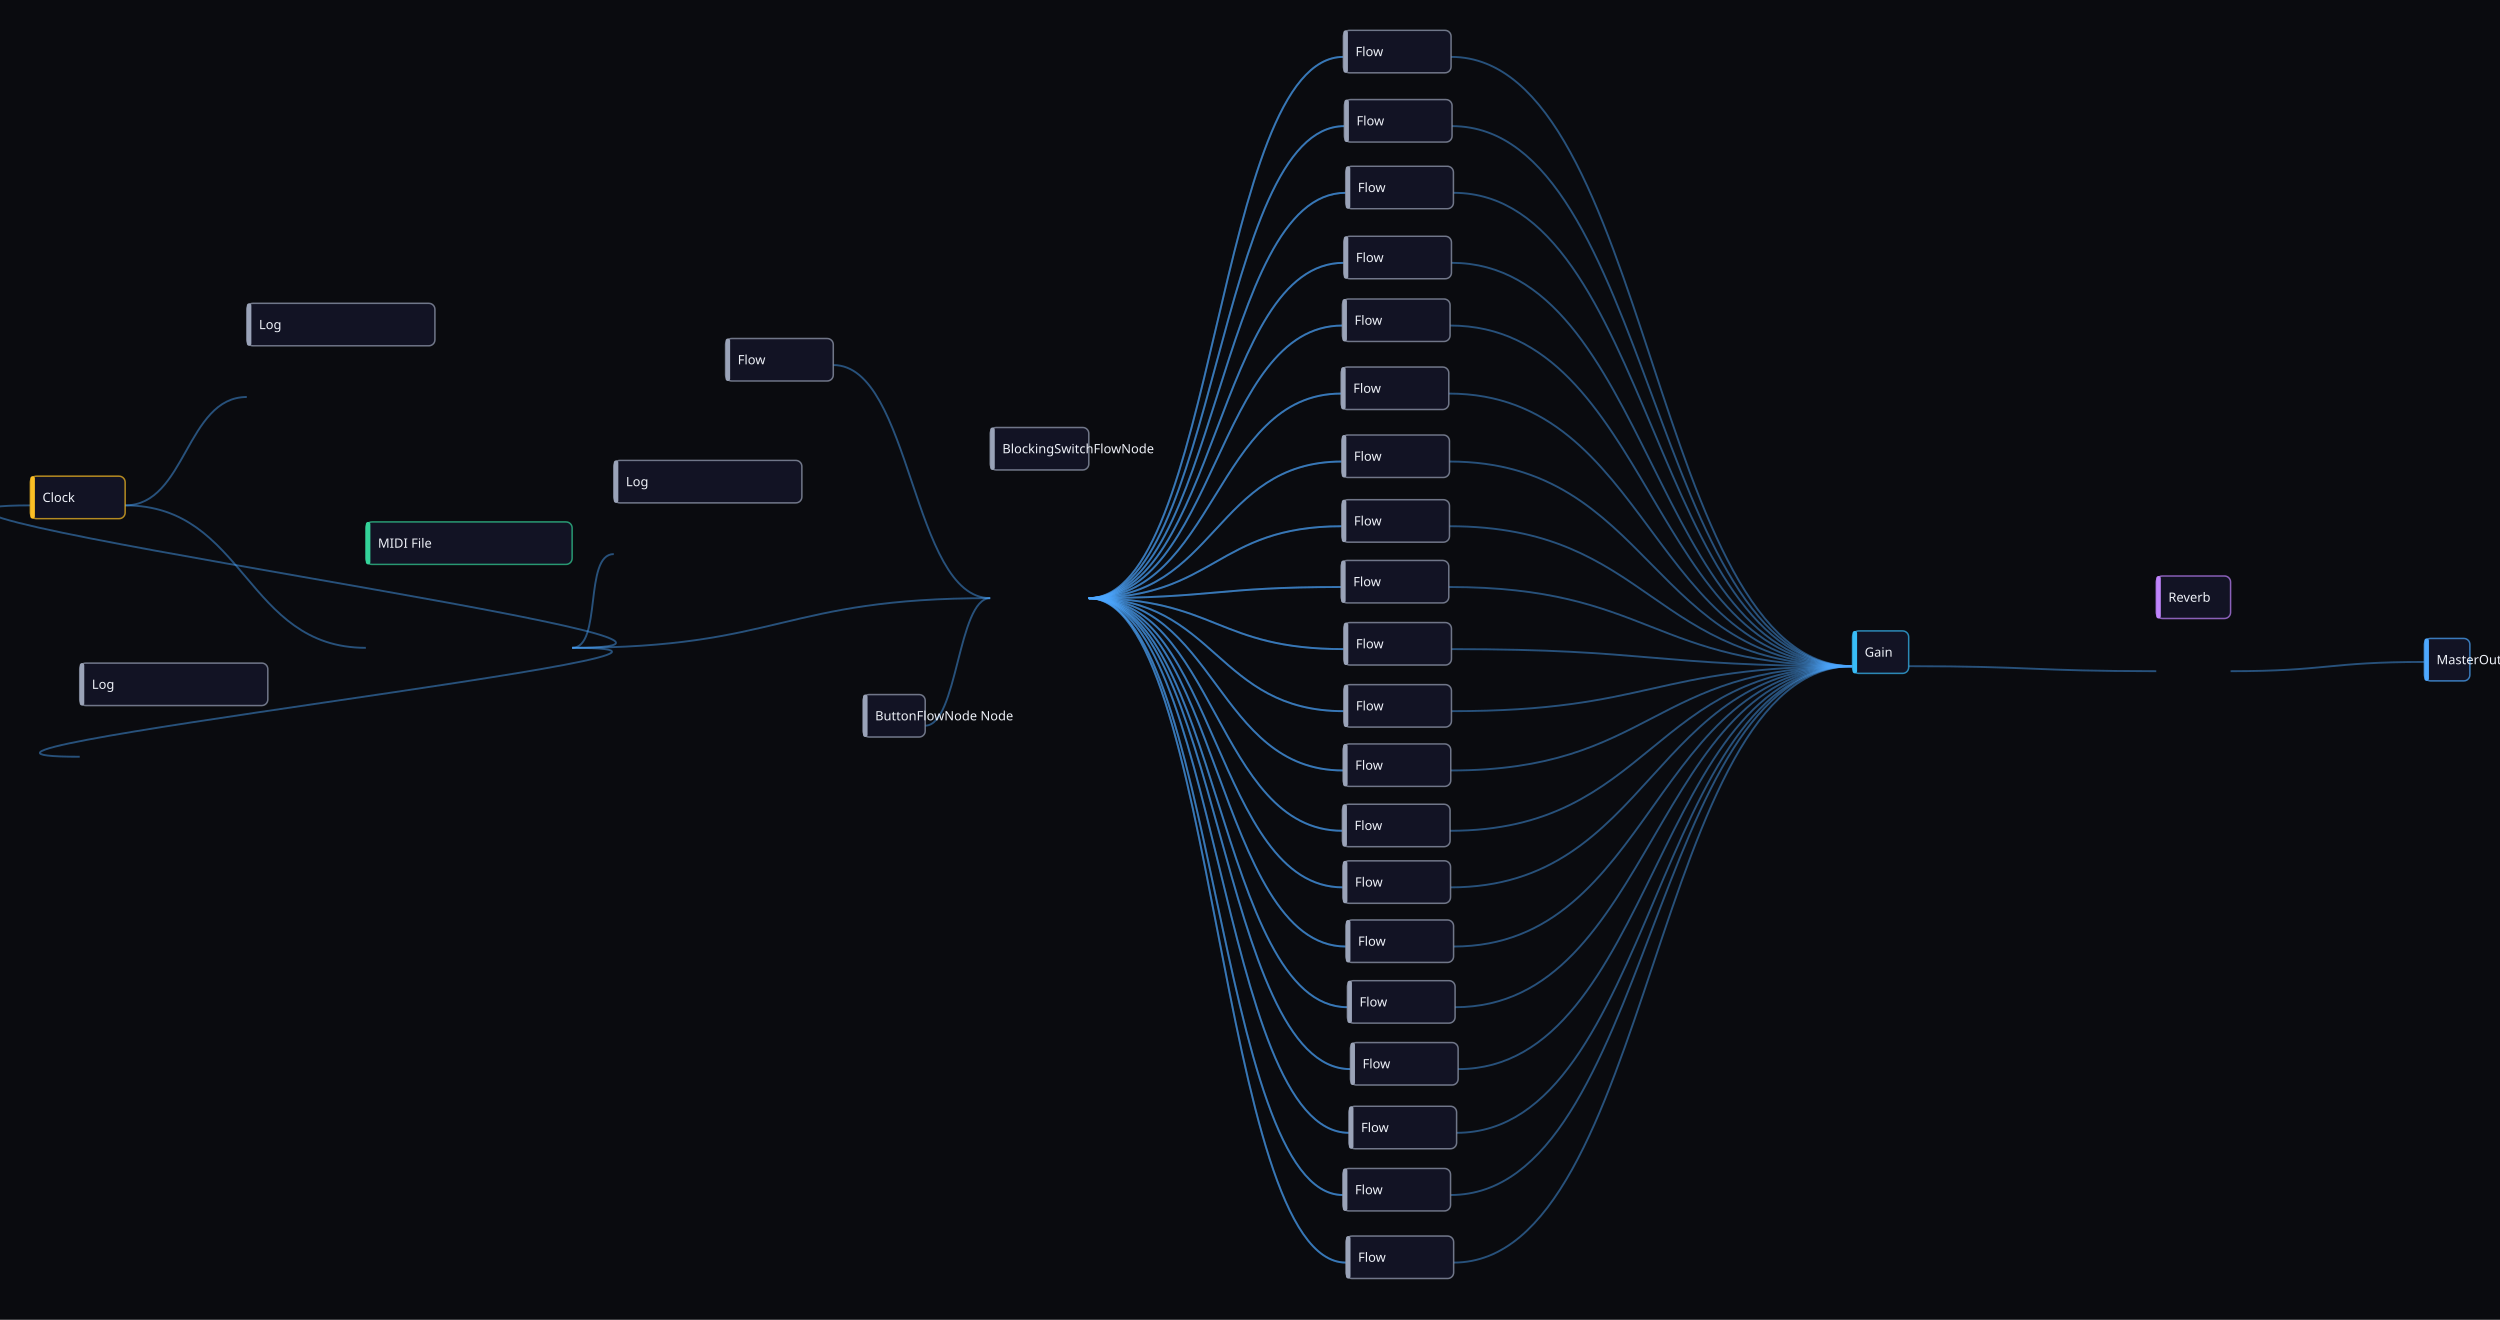
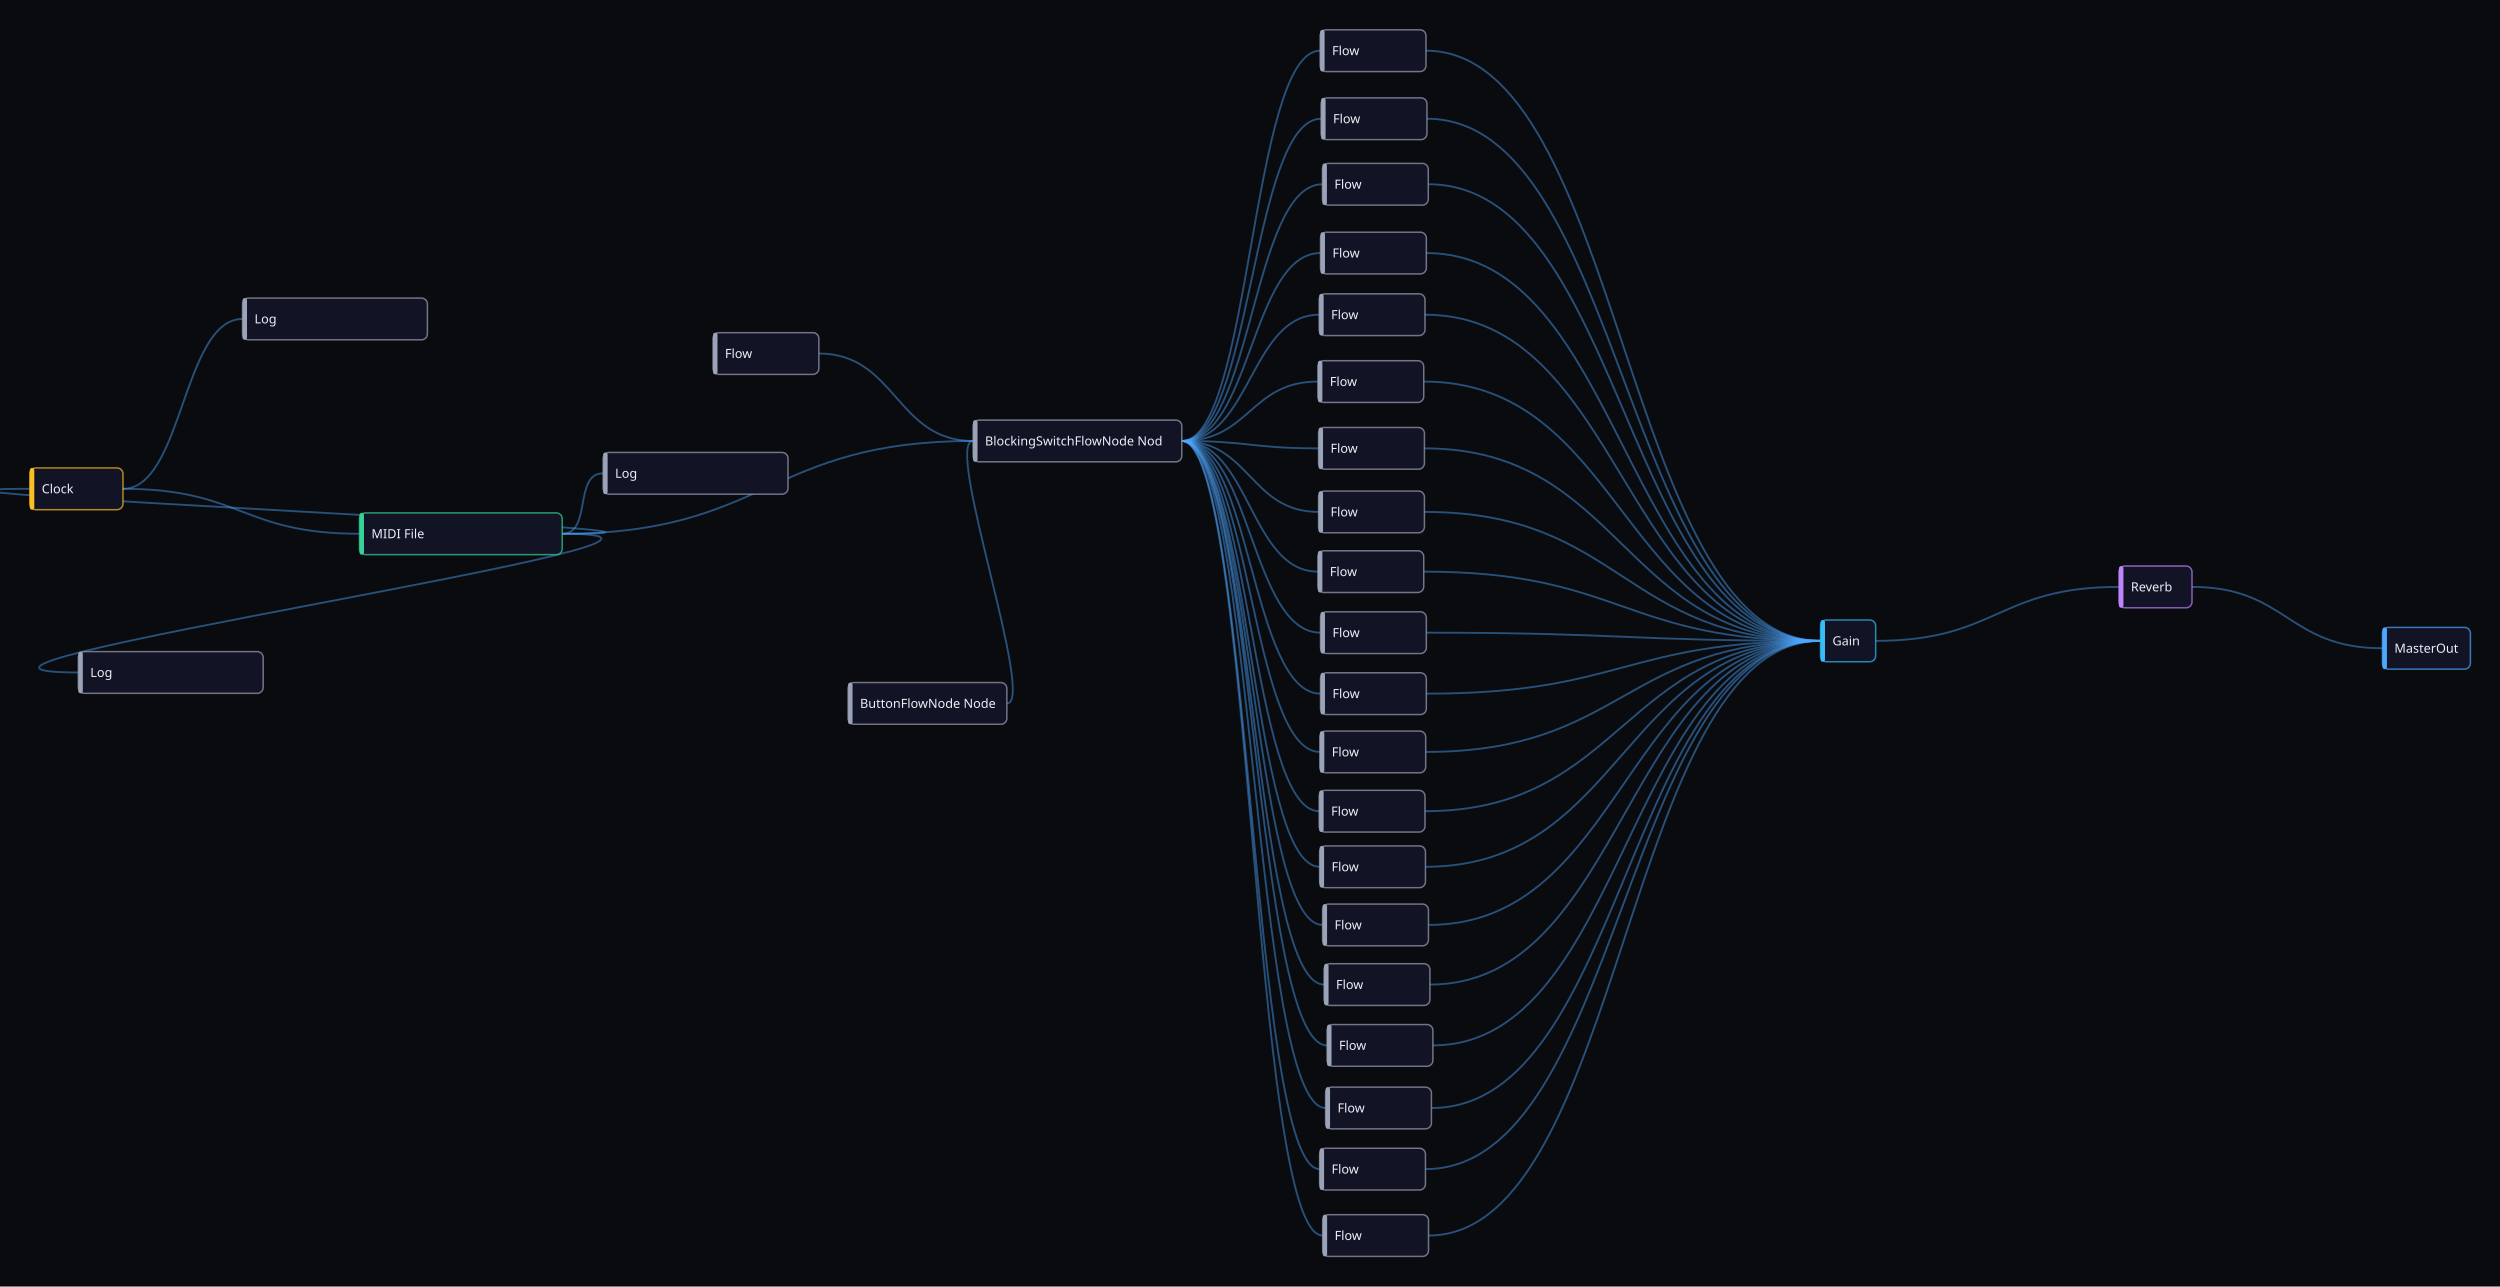
- <svg xmlns="http://www.w3.org/2000/svg" viewBox="0 0 3296 1740" font-family="ui-sans-serif,system-ui,sans-serif">
+ <svg xmlns="http://www.w3.org/2000/svg" viewBox="0 0 3354 1726" font-family="ui-sans-serif,system-ui,sans-serif">
  <rect width="100%" height="100%" fill="#0a0b0f" />
  <g fill="none" stroke="#4da8ff" stroke-opacity=".45" stroke-width="2.5">
-     <path d="M1219.8 956.7C1262.6 956.7 1262.6 788.6 1305.5 788.6" />
-     <path d="M1098.6 481.3C1202.0 481.3 1202.0 788.6 1305.5 788.6" />
-     <path d="M2516.4 878.3C2679.6 878.3 2679.6 884.9 2842.8 884.9" />
-     <path d="M2940.8 884.9C3068.5 884.9 3068.5 872.7 3196.3 872.7" />
-     <path d="M754.3 854.1C1029.9 854.1 1029.9 788.6 1305.5 788.6" />
-     <path d="M165.0 666.3C323.6 666.3 323.6 854.1 482.3 854.1" />
-     <path d="M1435.5 788.6C1603.3 788.6 1603.3 75.0 1771.1 75.0" />
-     <path d="M1435.5 788.6C1603.3 788.6 1603.3 75.0 1771.1 75.0" />
-     <path d="M1435.5 788.6C1604.0 788.6 1604.0 166.3 1772.4 166.3" />
-     <path d="M1435.5 788.6C1604.0 788.6 1604.0 166.3 1772.4 166.3" />
-     <path d="M1435.5 788.6C1604.8 788.6 1604.8 254.2 1774.2 254.2" />
-     <path d="M1435.5 788.6C1604.8 788.6 1604.8 254.2 1774.2 254.2" />
-     <path d="M1435.5 788.6C1603.5 788.6 1603.5 346.5 1771.6 346.5" />
-     <path d="M1435.5 788.6C1603.5 788.6 1603.5 346.5 1771.6 346.5" />
-     <path d="M1435.5 788.6C1602.7 788.6 1602.7 429.2 1769.8 429.2" />
-     <path d="M1435.5 788.6C1602.7 788.6 1602.7 429.2 1769.8 429.2" />
-     <path d="M1435.5 788.6C1601.8 788.6 1601.8 518.9 1768.1 518.9" />
-     <path d="M1435.5 788.6C1601.8 788.6 1601.8 518.9 1768.1 518.9" />
-     <path d="M1435.5 788.6C1602.2 788.6 1602.2 608.5 1769.0 608.5" />
-     <path d="M1435.5 788.6C1602.2 788.6 1602.2 608.5 1769.0 608.5" />
-     <path d="M1435.5 788.6C1602.2 788.6 1602.2 693.8 1769.0 693.8" />
-     <path d="M1435.5 788.6C1602.2 788.6 1602.2 693.8 1769.0 693.8" />
-     <path d="M1435.5 788.6C1601.8 788.6 1601.8 773.9 1768.1 773.9" />
-     <path d="M1435.5 788.6C1601.8 788.6 1601.8 773.9 1768.1 773.9" />
-     <path d="M1435.5 788.6C1603.5 788.6 1603.5 855.8 1771.6 855.8" />
-     <path d="M1435.5 788.6C1603.5 788.6 1603.5 855.8 1771.6 855.8" />
-     <path d="M1435.5 788.6C1603.5 788.6 1603.5 937.6 1771.6 937.6" />
-     <path d="M1435.5 788.6C1603.5 788.6 1603.5 937.6 1771.6 937.6" />
-     <path d="M1435.5 788.6C1603.1 788.6 1603.1 1015.8 1770.7 1015.8" />
-     <path d="M1435.5 788.6C1603.1 788.6 1603.1 1015.8 1770.7 1015.8" />
-     <path d="M1435.5 788.6C1602.7 788.6 1602.7 1095.3 1769.8 1095.3" />
-     <path d="M1435.5 788.6C1602.7 788.6 1602.7 1095.3 1769.8 1095.3" />
-     <path d="M1435.5 788.6C1602.9 788.6 1602.9 1169.9 1770.4 1169.9" />
-     <path d="M1435.5 788.6C1602.9 788.6 1602.9 1169.9 1770.4 1169.9" />
-     <path d="M1435.5 788.6C1604.9 788.6 1604.9 1247.9 1774.4 1247.9" />
-     <path d="M1435.5 788.6C1604.9 788.6 1604.9 1247.9 1774.4 1247.9" />
-     <path d="M1435.5 788.6C1605.9 788.6 1605.9 1327.9 1776.4 1327.9" />
-     <path d="M1435.5 788.6C1605.9 788.6 1605.9 1327.9 1776.4 1327.9" />
-     <path d="M1435.5 788.6C1607.9 788.6 1607.9 1409.5 1780.4 1409.5" />
-     <path d="M1435.5 788.6C1607.9 788.6 1607.9 1409.5 1780.4 1409.5" />
-     <path d="M1435.5 788.6C1606.9 788.6 1606.9 1493.5 1778.4 1493.5" />
-     <path d="M1435.5 788.6C1606.9 788.6 1606.9 1493.5 1778.4 1493.5" />
-     <path d="M1435.5 788.6C1602.9 788.6 1602.9 1575.5 1770.4 1575.5" />
-     <path d="M1435.5 788.6C1602.9 788.6 1602.9 1575.5 1770.4 1575.5" />
-     <path d="M1435.5 788.6C1605.0 788.6 1605.0 1664.6 1774.5 1664.6" />
-     <path d="M1435.5 788.6C1605.0 788.6 1605.0 1664.6 1774.5 1664.6" />
-     <path d="M1913.1 75.0C2177.7 75.0 2177.7 878.3 2442.4 878.3" />
-     <path d="M1914.4 166.3C2178.4 166.3 2178.4 878.3 2442.4 878.3" />
-     <path d="M1916.2 254.2C2179.3 254.2 2179.3 878.3 2442.4 878.3" />
-     <path d="M1913.6 346.5C2178.0 346.5 2178.0 878.3 2442.4 878.3" />
-     <path d="M1911.8 429.2C2177.1 429.2 2177.1 878.3 2442.4 878.3" />
-     <path d="M1910.1 518.9C2176.3 518.9 2176.3 878.3 2442.4 878.3" />
-     <path d="M1911.0 608.5C2176.7 608.5 2176.7 878.3 2442.4 878.3" />
-     <path d="M1911.0 693.8C2176.7 693.8 2176.7 878.3 2442.4 878.3" />
-     <path d="M1910.1 773.9C2176.3 773.9 2176.3 878.3 2442.4 878.3" />
-     <path d="M1913.6 855.8C2178.0 855.8 2178.0 878.3 2442.4 878.3" />
-     <path d="M1913.6 937.6C2178.0 937.6 2178.0 878.3 2442.4 878.3" />
-     <path d="M1912.7 1015.8C2177.6 1015.8 2177.6 878.3 2442.4 878.3" />
-     <path d="M1911.8 1095.3C2177.1 1095.3 2177.1 878.3 2442.4 878.3" />
-     <path d="M1912.4 1169.9C2177.4 1169.9 2177.4 878.3 2442.4 878.3" />
-     <path d="M1916.4 1247.9C2179.4 1247.9 2179.4 878.3 2442.4 878.3" />
-     <path d="M1918.4 1327.9C2180.4 1327.9 2180.4 878.3 2442.4 878.3" />
-     <path d="M1922.4 1409.5C2182.4 1409.5 2182.4 878.3 2442.4 878.3" />
-     <path d="M1920.4 1493.5C2181.4 1493.5 2181.4 878.3 2442.4 878.3" />
-     <path d="M1912.4 1575.5C2177.4 1575.5 2177.4 878.3 2442.4 878.3" />
-     <path d="M1916.5 1664.6C2179.5 1664.6 2179.5 878.3 2442.4 878.3" />
-     <path d="M754.3 854.1C794.3 854.1 769.2 730.5 809.2 730.5" />
-     <path d="M754.3 854.1C1111.4 854.1 -317.1 666.3 40.0 666.3" />
-     <path d="M754.3 854.1C1078.9 854.1 -219.5 997.7 105.1 997.7" />
-     <path d="M165.0 666.3C245.2 666.3 245.2 523.4 325.4 523.4" />
-   </g>
-   <g>
-     <rect x="1305.5" y="563.6" width="130" height="56" rx="8" fill="#121324" stroke="#9aa3b8" stroke-opacity=".7" stroke-width="2" />
+     <path d="M1350.8 943.7C1390.8 943.7 1265.5 591.6 1305.5 591.6" />
+     <path d="M1098.6 474.3C1202.0 474.3 1202.0 591.6 1305.5 591.6" />
+     <path d="M2516.4 859.8C2679.6 859.8 2679.6 787.4 2842.8 787.4" />
+     <path d="M2940.8 787.4C3068.5 787.4 3068.5 869.7 3196.3 869.7" />
+     <path d="M754.3 716.1C1029.9 716.1 1029.9 591.6 1305.5 591.6" />
+     <path d="M165.0 655.8C323.6 655.8 323.6 716.1 482.3 716.1" />
+     <path d="M1585.5 591.6C1678.3 591.6 1678.3 68.0 1771.1 68.0" />
+     <path d="M1585.5 591.6C1679.0 591.6 1679.0 159.3 1772.4 159.3" />
+     <path d="M1585.5 591.6C1679.8 591.6 1679.8 247.2 1774.2 247.2" />
+     <path d="M1585.5 591.6C1678.5 591.6 1678.5 339.5 1771.6 339.5" />
+     <path d="M1585.5 591.6C1677.7 591.6 1677.7 422.2 1769.8 422.2" />
+     <path d="M1585.5 591.6C1676.8 591.6 1676.8 511.9 1768.1 511.9" />
+     <path d="M1585.5 591.6C1677.2 591.6 1677.2 601.5 1769.0 601.5" />
+     <path d="M1585.5 591.6C1677.2 591.6 1677.2 686.8 1769.0 686.8" />
+     <path d="M1585.5 591.6C1676.8 591.6 1676.8 766.9 1768.1 766.9" />
+     <path d="M1585.5 591.6C1678.5 591.6 1678.5 848.8 1771.6 848.8" />
+     <path d="M1585.5 591.6C1678.5 591.6 1678.5 930.6 1771.6 930.6" />
+     <path d="M1585.5 591.6C1678.1 591.6 1678.1 1008.8 1770.7 1008.8" />
+     <path d="M1585.5 591.6C1677.7 591.6 1677.7 1088.3 1769.8 1088.3" />
+     <path d="M1585.5 591.6C1677.9 591.6 1677.9 1162.9 1770.4 1162.9" />
+     <path d="M1585.5 591.6C1679.9 591.6 1679.9 1240.9 1774.4 1240.9" />
+     <path d="M1585.5 591.6C1680.9 591.6 1680.9 1320.9 1776.4 1320.9" />
+     <path d="M1585.5 591.6C1682.9 591.6 1682.9 1402.5 1780.4 1402.5" />
+     <path d="M1585.5 591.6C1681.9 591.6 1681.9 1486.5 1778.4 1486.5" />
+     <path d="M1585.5 591.6C1677.9 591.6 1677.9 1568.5 1770.4 1568.5" />
+     <path d="M1585.5 591.6C1680.0 591.6 1680.0 1657.6 1774.5 1657.6" />
+     <path d="M1913.1 68.0C2177.7 68.0 2177.7 859.8 2442.4 859.8" />
+     <path d="M1914.4 159.3C2178.4 159.3 2178.4 859.8 2442.4 859.8" />
+     <path d="M1916.2 247.2C2179.3 247.2 2179.3 859.8 2442.4 859.8" />
+     <path d="M1913.6 339.5C2178.0 339.5 2178.0 859.8 2442.4 859.8" />
+     <path d="M1911.8 422.2C2177.1 422.2 2177.1 859.8 2442.4 859.8" />
+     <path d="M1910.1 511.9C2176.3 511.9 2176.3 859.8 2442.4 859.8" />
+     <path d="M1911.0 601.5C2176.7 601.5 2176.7 859.8 2442.4 859.8" />
+     <path d="M1911.0 686.8C2176.7 686.8 2176.7 859.8 2442.4 859.8" />
+     <path d="M1910.1 766.9C2176.3 766.9 2176.3 859.8 2442.4 859.8" />
+     <path d="M1913.6 848.8C2178.0 848.8 2178.0 859.8 2442.4 859.8" />
+     <path d="M1913.6 930.6C2178.0 930.6 2178.0 859.8 2442.4 859.8" />
+     <path d="M1912.7 1008.8C2177.6 1008.8 2177.6 859.8 2442.4 859.8" />
+     <path d="M1911.8 1088.3C2177.1 1088.3 2177.1 859.8 2442.4 859.8" />
+     <path d="M1912.4 1162.9C2177.4 1162.9 2177.4 859.8 2442.4 859.8" />
+     <path d="M1916.4 1240.9C2179.4 1240.9 2179.4 859.8 2442.4 859.8" />
+     <path d="M1918.4 1320.9C2180.4 1320.9 2180.4 859.8 2442.4 859.8" />
+     <path d="M1922.4 1402.5C2182.4 1402.5 2182.4 859.8 2442.4 859.8" />
+     <path d="M1920.4 1486.5C2181.4 1486.5 2181.4 859.8 2442.4 859.8" />
+     <path d="M1912.4 1568.5C2177.4 1568.5 2177.4 859.8 2442.4 859.8" />
+     <path d="M1916.5 1657.6C2179.5 1657.6 2179.5 859.8 2442.4 859.8" />
+     <path d="M754.3 716.1C794.3 716.1 769.2 635.0 809.2 635.0" />
+     <path d="M754.3 716.1C1111.4 716.1 -317.1 655.8 40.0 655.8" />
+     <path d="M754.3 716.1C1078.9 716.1 -219.5 902.2 105.1 902.2" />
+     <path d="M165.0 655.8C245.2 655.8 245.2 427.9 325.4 427.9" />
+   </g>
+   <g>
+     <rect x="1305.5" y="563.6" width="280" height="56" rx="8" fill="#121324" stroke="#9aa3b8" stroke-opacity=".7" stroke-width="2" />
    <rect x="1305.5" y="563.6" width="6" height="56" rx="3" fill="#9aa3b8" />
-     <text x="1321.5" y="597.6" font-size="17" fill="#eef1f8">BlockingSwitchFlowNode</text>
-   </g>
-   <g>
-     <rect x="1137.8" y="915.7" width="82" height="56" rx="8" fill="#121324" stroke="#9aa3b8" stroke-opacity=".7" stroke-width="2" />
+     <text x="1321.5" y="597.6" font-size="17" fill="#eef1f8">BlockingSwitchFlowNode Nod</text>
+   </g>
+   <g>
+     <rect x="1137.8" y="915.7" width="213" height="56" rx="8" fill="#121324" stroke="#9aa3b8" stroke-opacity=".7" stroke-width="2" />
    <rect x="1137.8" y="915.7" width="6" height="56" rx="3" fill="#9aa3b8" />
    <text x="1153.8" y="949.7" font-size="17" fill="#eef1f8">ButtonFlowNode Node</text>
  </g>
  <g>
-     <rect x="3196.3" y="841.7" width="60" height="56" rx="8" fill="#121324" stroke="#4da8ff" stroke-opacity=".7" stroke-width="2" />
+     <rect x="3196.3" y="841.7" width="118" height="56" rx="8" fill="#121324" stroke="#4da8ff" stroke-opacity=".7" stroke-width="2" />
    <rect x="3196.3" y="841.7" width="6" height="56" rx="3" fill="#4da8ff" />
    <text x="3212.3" y="875.7" font-size="17" fill="#eef1f8">MasterOut</text>
  </g>
  <g>
    <rect x="956.6" y="446.3" width="142" height="56" rx="8" fill="#121324" stroke="#9aa3b8" stroke-opacity=".7" stroke-width="2" />
    <rect x="956.6" y="446.3" width="6" height="56" rx="3" fill="#9aa3b8" />
    <text x="972.6" y="480.3" font-size="17" fill="#eef1f8">Flow</text>
  </g>
  <g>
    <rect x="2442.4" y="831.8" width="74" height="56" rx="8" fill="#121324" stroke="#38bdf8" stroke-opacity=".7" stroke-width="2" />
    <rect x="2442.4" y="831.8" width="6" height="56" rx="3" fill="#38bdf8" />
    <text x="2458.4" y="865.8" font-size="17" fill="#eef1f8">Gain</text>
  </g>
  <g>
    <rect x="2842.8" y="759.4" width="98" height="56" rx="8" fill="#121324" stroke="#c084fc" stroke-opacity=".7" stroke-width="2" />
    <rect x="2842.8" y="759.4" width="6" height="56" rx="3" fill="#c084fc" />
    <text x="2858.8" y="793.4" font-size="17" fill="#eef1f8">Reverb</text>
  </g>
  <g>
    <rect x="482.3" y="688.1" width="272" height="56" rx="8" fill="#121324" stroke="#34d399" stroke-opacity=".7" stroke-width="2" />
    <rect x="482.3" y="688.1" width="6" height="56" rx="3" fill="#34d399" />
    <text x="498.3" y="722.1" font-size="17" fill="#eef1f8">MIDI File</text>
  </g>
  <g>
    <rect x="40.0" y="627.8" width="125" height="56" rx="8" fill="#121324" stroke="#fbbf24" stroke-opacity=".7" stroke-width="2" />
    <rect x="40.0" y="627.8" width="6" height="56" rx="3" fill="#fbbf24" />
    <text x="56.0" y="661.8" font-size="17" fill="#eef1f8">Clock</text>
  </g>
  <g>
    <rect x="1771.1" y="40.0" width="142" height="56" rx="8" fill="#121324" stroke="#9aa3b8" stroke-opacity=".7" stroke-width="2" />
    <rect x="1771.1" y="40.0" width="6" height="56" rx="3" fill="#9aa3b8" />
    <text x="1787.1" y="74.0" font-size="17" fill="#eef1f8">Flow</text>
  </g>
  <g>
    <rect x="1772.4" y="131.3" width="142" height="56" rx="8" fill="#121324" stroke="#9aa3b8" stroke-opacity=".7" stroke-width="2" />
    <rect x="1772.4" y="131.3" width="6" height="56" rx="3" fill="#9aa3b8" />
    <text x="1788.4" y="165.3" font-size="17" fill="#eef1f8">Flow</text>
  </g>
  <g>
    <rect x="1774.2" y="219.2" width="142" height="56" rx="8" fill="#121324" stroke="#9aa3b8" stroke-opacity=".7" stroke-width="2" />
    <rect x="1774.2" y="219.2" width="6" height="56" rx="3" fill="#9aa3b8" />
    <text x="1790.2" y="253.2" font-size="17" fill="#eef1f8">Flow</text>
  </g>
  <g>
    <rect x="1771.6" y="311.5" width="142" height="56" rx="8" fill="#121324" stroke="#9aa3b8" stroke-opacity=".7" stroke-width="2" />
    <rect x="1771.6" y="311.5" width="6" height="56" rx="3" fill="#9aa3b8" />
    <text x="1787.6" y="345.5" font-size="17" fill="#eef1f8">Flow</text>
  </g>
  <g>
    <rect x="1769.8" y="394.2" width="142" height="56" rx="8" fill="#121324" stroke="#9aa3b8" stroke-opacity=".7" stroke-width="2" />
    <rect x="1769.8" y="394.2" width="6" height="56" rx="3" fill="#9aa3b8" />
    <text x="1785.8" y="428.2" font-size="17" fill="#eef1f8">Flow</text>
  </g>
  <g>
    <rect x="1768.1" y="483.9" width="142" height="56" rx="8" fill="#121324" stroke="#9aa3b8" stroke-opacity=".7" stroke-width="2" />
    <rect x="1768.1" y="483.9" width="6" height="56" rx="3" fill="#9aa3b8" />
    <text x="1784.1" y="517.9" font-size="17" fill="#eef1f8">Flow</text>
  </g>
  <g>
    <rect x="1769.0" y="573.5" width="142" height="56" rx="8" fill="#121324" stroke="#9aa3b8" stroke-opacity=".7" stroke-width="2" />
    <rect x="1769.0" y="573.5" width="6" height="56" rx="3" fill="#9aa3b8" />
    <text x="1785.0" y="607.5" font-size="17" fill="#eef1f8">Flow</text>
  </g>
  <g>
    <rect x="1769.0" y="658.8" width="142" height="56" rx="8" fill="#121324" stroke="#9aa3b8" stroke-opacity=".7" stroke-width="2" />
    <rect x="1769.0" y="658.8" width="6" height="56" rx="3" fill="#9aa3b8" />
    <text x="1785.0" y="692.8" font-size="17" fill="#eef1f8">Flow</text>
  </g>
  <g>
    <rect x="1768.1" y="738.9" width="142" height="56" rx="8" fill="#121324" stroke="#9aa3b8" stroke-opacity=".7" stroke-width="2" />
    <rect x="1768.1" y="738.9" width="6" height="56" rx="3" fill="#9aa3b8" />
    <text x="1784.1" y="772.9" font-size="17" fill="#eef1f8">Flow</text>
  </g>
  <g>
    <rect x="1771.6" y="820.8" width="142" height="56" rx="8" fill="#121324" stroke="#9aa3b8" stroke-opacity=".7" stroke-width="2" />
    <rect x="1771.6" y="820.8" width="6" height="56" rx="3" fill="#9aa3b8" />
    <text x="1787.6" y="854.8" font-size="17" fill="#eef1f8">Flow</text>
  </g>
  <g>
    <rect x="1771.6" y="902.6" width="142" height="56" rx="8" fill="#121324" stroke="#9aa3b8" stroke-opacity=".7" stroke-width="2" />
    <rect x="1771.6" y="902.6" width="6" height="56" rx="3" fill="#9aa3b8" />
    <text x="1787.6" y="936.6" font-size="17" fill="#eef1f8">Flow</text>
  </g>
  <g>
    <rect x="1770.7" y="980.8" width="142" height="56" rx="8" fill="#121324" stroke="#9aa3b8" stroke-opacity=".7" stroke-width="2" />
    <rect x="1770.7" y="980.8" width="6" height="56" rx="3" fill="#9aa3b8" />
    <text x="1786.7" y="1014.8" font-size="17" fill="#eef1f8">Flow</text>
  </g>
  <g>
    <rect x="1769.8" y="1060.3" width="142" height="56" rx="8" fill="#121324" stroke="#9aa3b8" stroke-opacity=".7" stroke-width="2" />
    <rect x="1769.8" y="1060.3" width="6" height="56" rx="3" fill="#9aa3b8" />
    <text x="1785.8" y="1094.3" font-size="17" fill="#eef1f8">Flow</text>
  </g>
  <g>
    <rect x="1770.4" y="1134.9" width="142" height="56" rx="8" fill="#121324" stroke="#9aa3b8" stroke-opacity=".7" stroke-width="2" />
    <rect x="1770.4" y="1134.9" width="6" height="56" rx="3" fill="#9aa3b8" />
    <text x="1786.4" y="1168.9" font-size="17" fill="#eef1f8">Flow</text>
  </g>
  <g>
    <rect x="1774.4" y="1212.9" width="142" height="56" rx="8" fill="#121324" stroke="#9aa3b8" stroke-opacity=".7" stroke-width="2" />
    <rect x="1774.4" y="1212.9" width="6" height="56" rx="3" fill="#9aa3b8" />
    <text x="1790.4" y="1246.9" font-size="17" fill="#eef1f8">Flow</text>
  </g>
  <g>
    <rect x="1776.4" y="1292.9" width="142" height="56" rx="8" fill="#121324" stroke="#9aa3b8" stroke-opacity=".7" stroke-width="2" />
    <rect x="1776.4" y="1292.9" width="6" height="56" rx="3" fill="#9aa3b8" />
    <text x="1792.4" y="1326.9" font-size="17" fill="#eef1f8">Flow</text>
  </g>
  <g>
    <rect x="1780.4" y="1374.5" width="142" height="56" rx="8" fill="#121324" stroke="#9aa3b8" stroke-opacity=".7" stroke-width="2" />
    <rect x="1780.4" y="1374.5" width="6" height="56" rx="3" fill="#9aa3b8" />
    <text x="1796.4" y="1408.5" font-size="17" fill="#eef1f8">Flow</text>
  </g>
  <g>
    <rect x="1778.4" y="1458.5" width="142" height="56" rx="8" fill="#121324" stroke="#9aa3b8" stroke-opacity=".7" stroke-width="2" />
    <rect x="1778.4" y="1458.5" width="6" height="56" rx="3" fill="#9aa3b8" />
    <text x="1794.4" y="1492.5" font-size="17" fill="#eef1f8">Flow</text>
  </g>
  <g>
    <rect x="1770.4" y="1540.5" width="142" height="56" rx="8" fill="#121324" stroke="#9aa3b8" stroke-opacity=".7" stroke-width="2" />
    <rect x="1770.4" y="1540.5" width="6" height="56" rx="3" fill="#9aa3b8" />
    <text x="1786.4" y="1574.5" font-size="17" fill="#eef1f8">Flow</text>
  </g>
  <g>
    <rect x="1774.5" y="1629.6" width="142" height="56" rx="8" fill="#121324" stroke="#9aa3b8" stroke-opacity=".7" stroke-width="2" />
    <rect x="1774.5" y="1629.6" width="6" height="56" rx="3" fill="#9aa3b8" />
    <text x="1790.5" y="1663.6" font-size="17" fill="#eef1f8">Flow</text>
  </g>
  <g>
    <rect x="809.2" y="607.0" width="248" height="56" rx="8" fill="#121324" stroke="#9aa3b8" stroke-opacity=".7" stroke-width="2" />
    <rect x="809.2" y="607.0" width="6" height="56" rx="3" fill="#9aa3b8" />
    <text x="825.2" y="641.0" font-size="17" fill="#eef1f8">Log</text>
  </g>
  <g>
    <rect x="105.1" y="874.2" width="248" height="56" rx="8" fill="#121324" stroke="#9aa3b8" stroke-opacity=".7" stroke-width="2" />
    <rect x="105.1" y="874.2" width="6" height="56" rx="3" fill="#9aa3b8" />
    <text x="121.1" y="908.2" font-size="17" fill="#eef1f8">Log</text>
  </g>
  <g>
    <rect x="325.4" y="399.9" width="248" height="56" rx="8" fill="#121324" stroke="#9aa3b8" stroke-opacity=".7" stroke-width="2" />
    <rect x="325.4" y="399.9" width="6" height="56" rx="3" fill="#9aa3b8" />
    <text x="341.4" y="433.9" font-size="17" fill="#eef1f8">Log</text>
  </g>
</svg>
